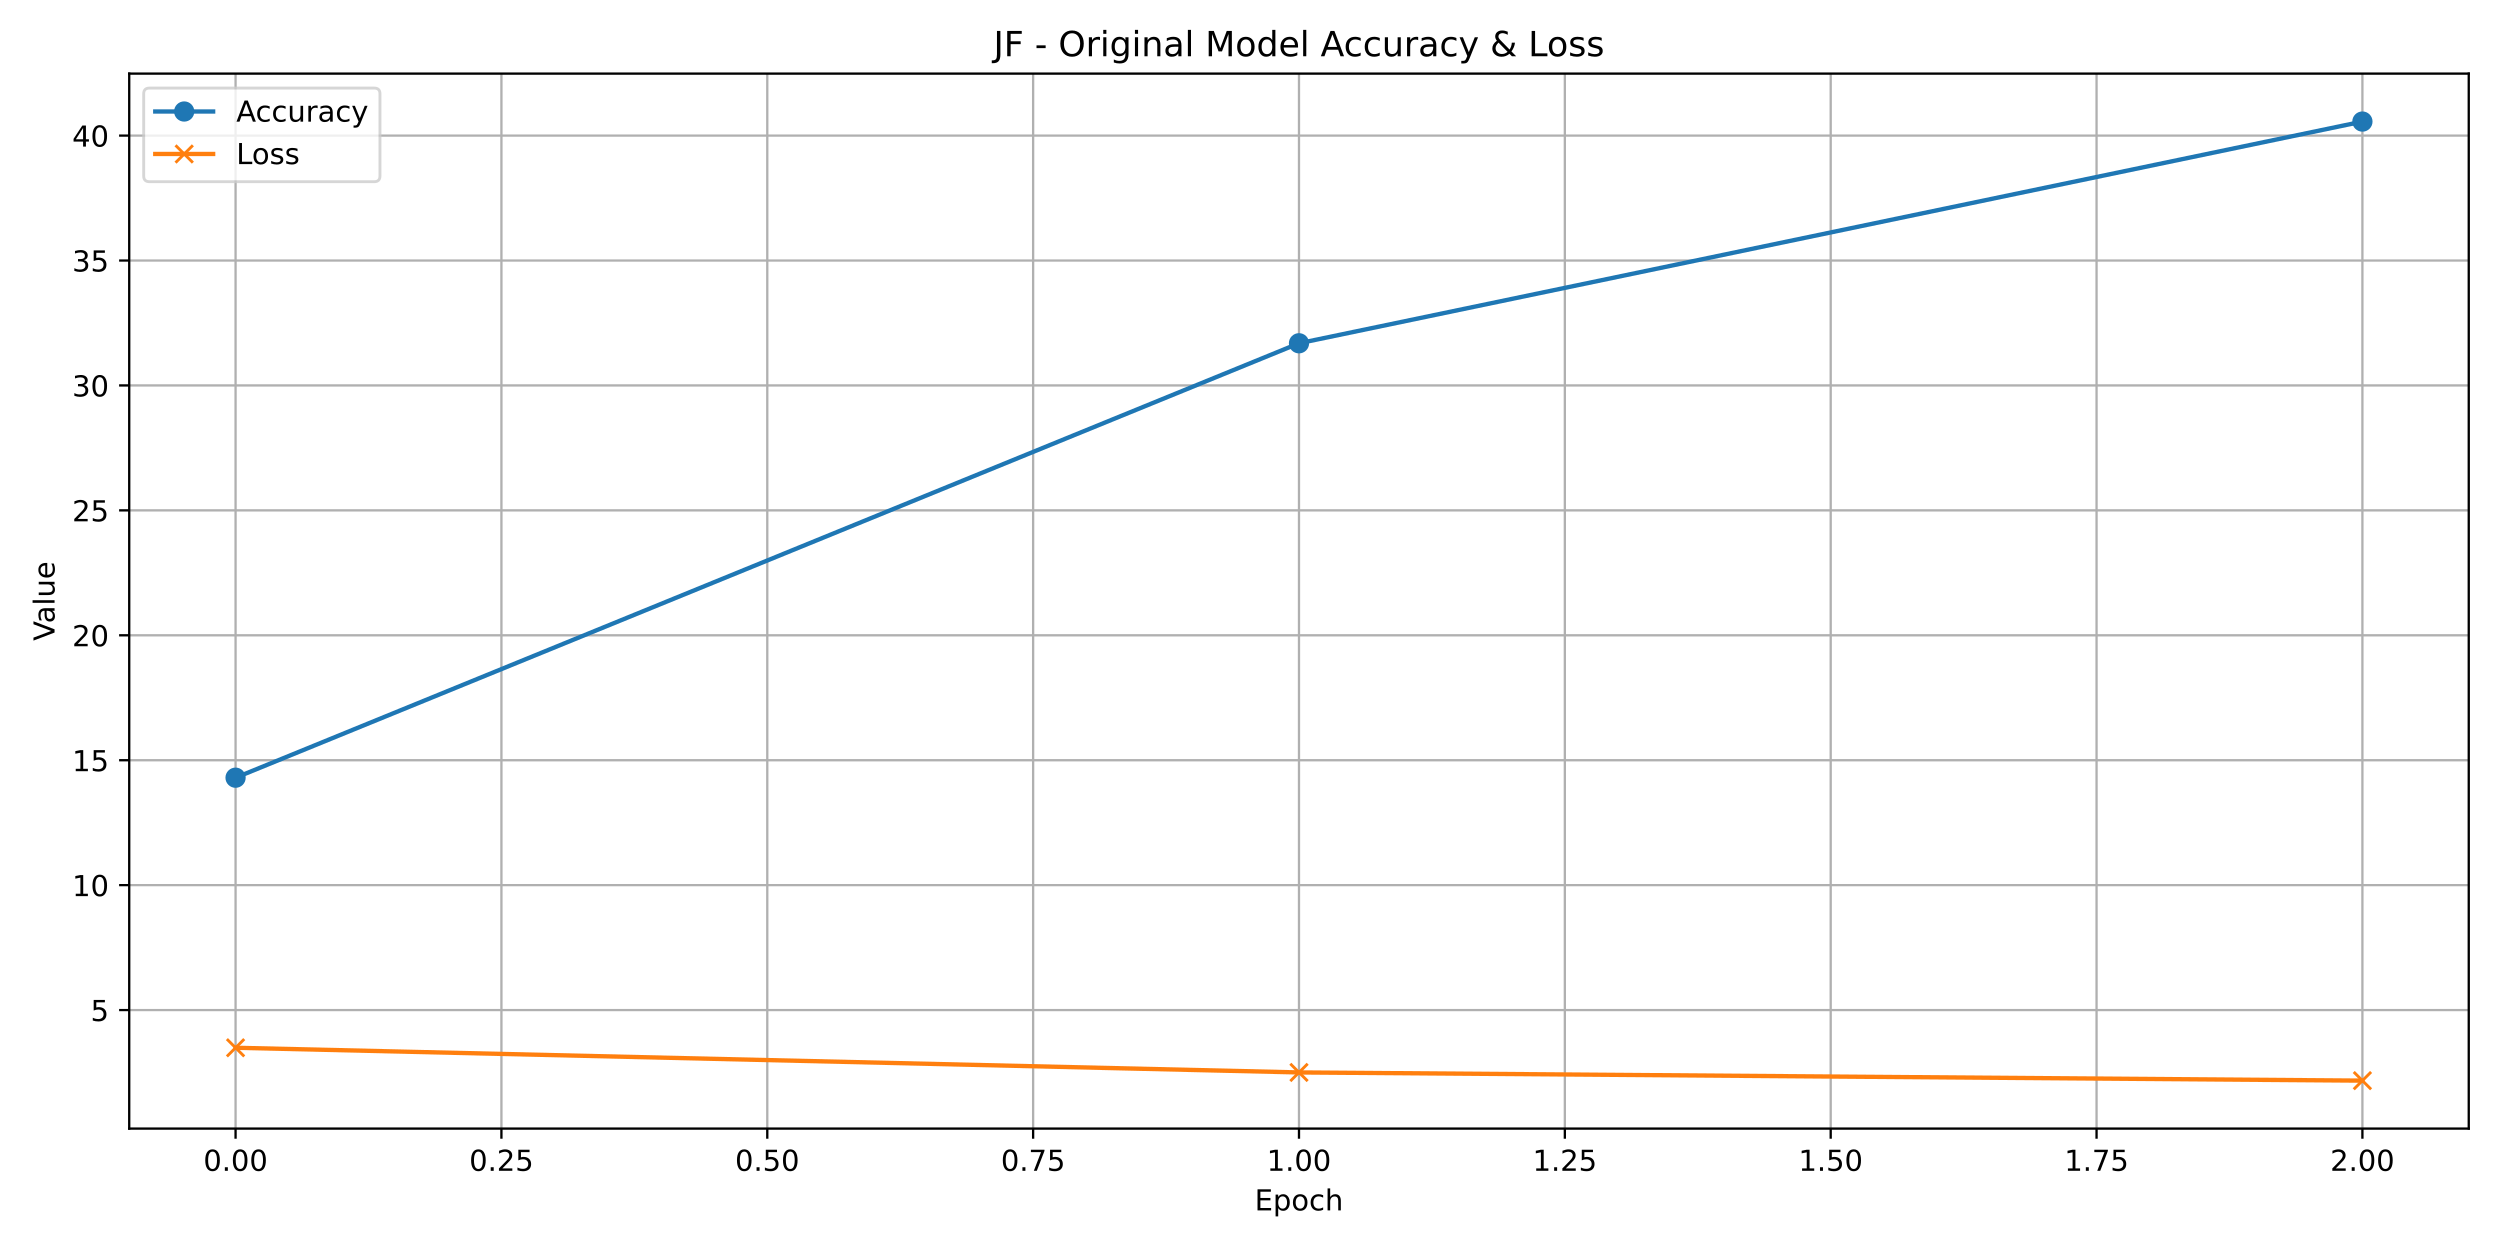
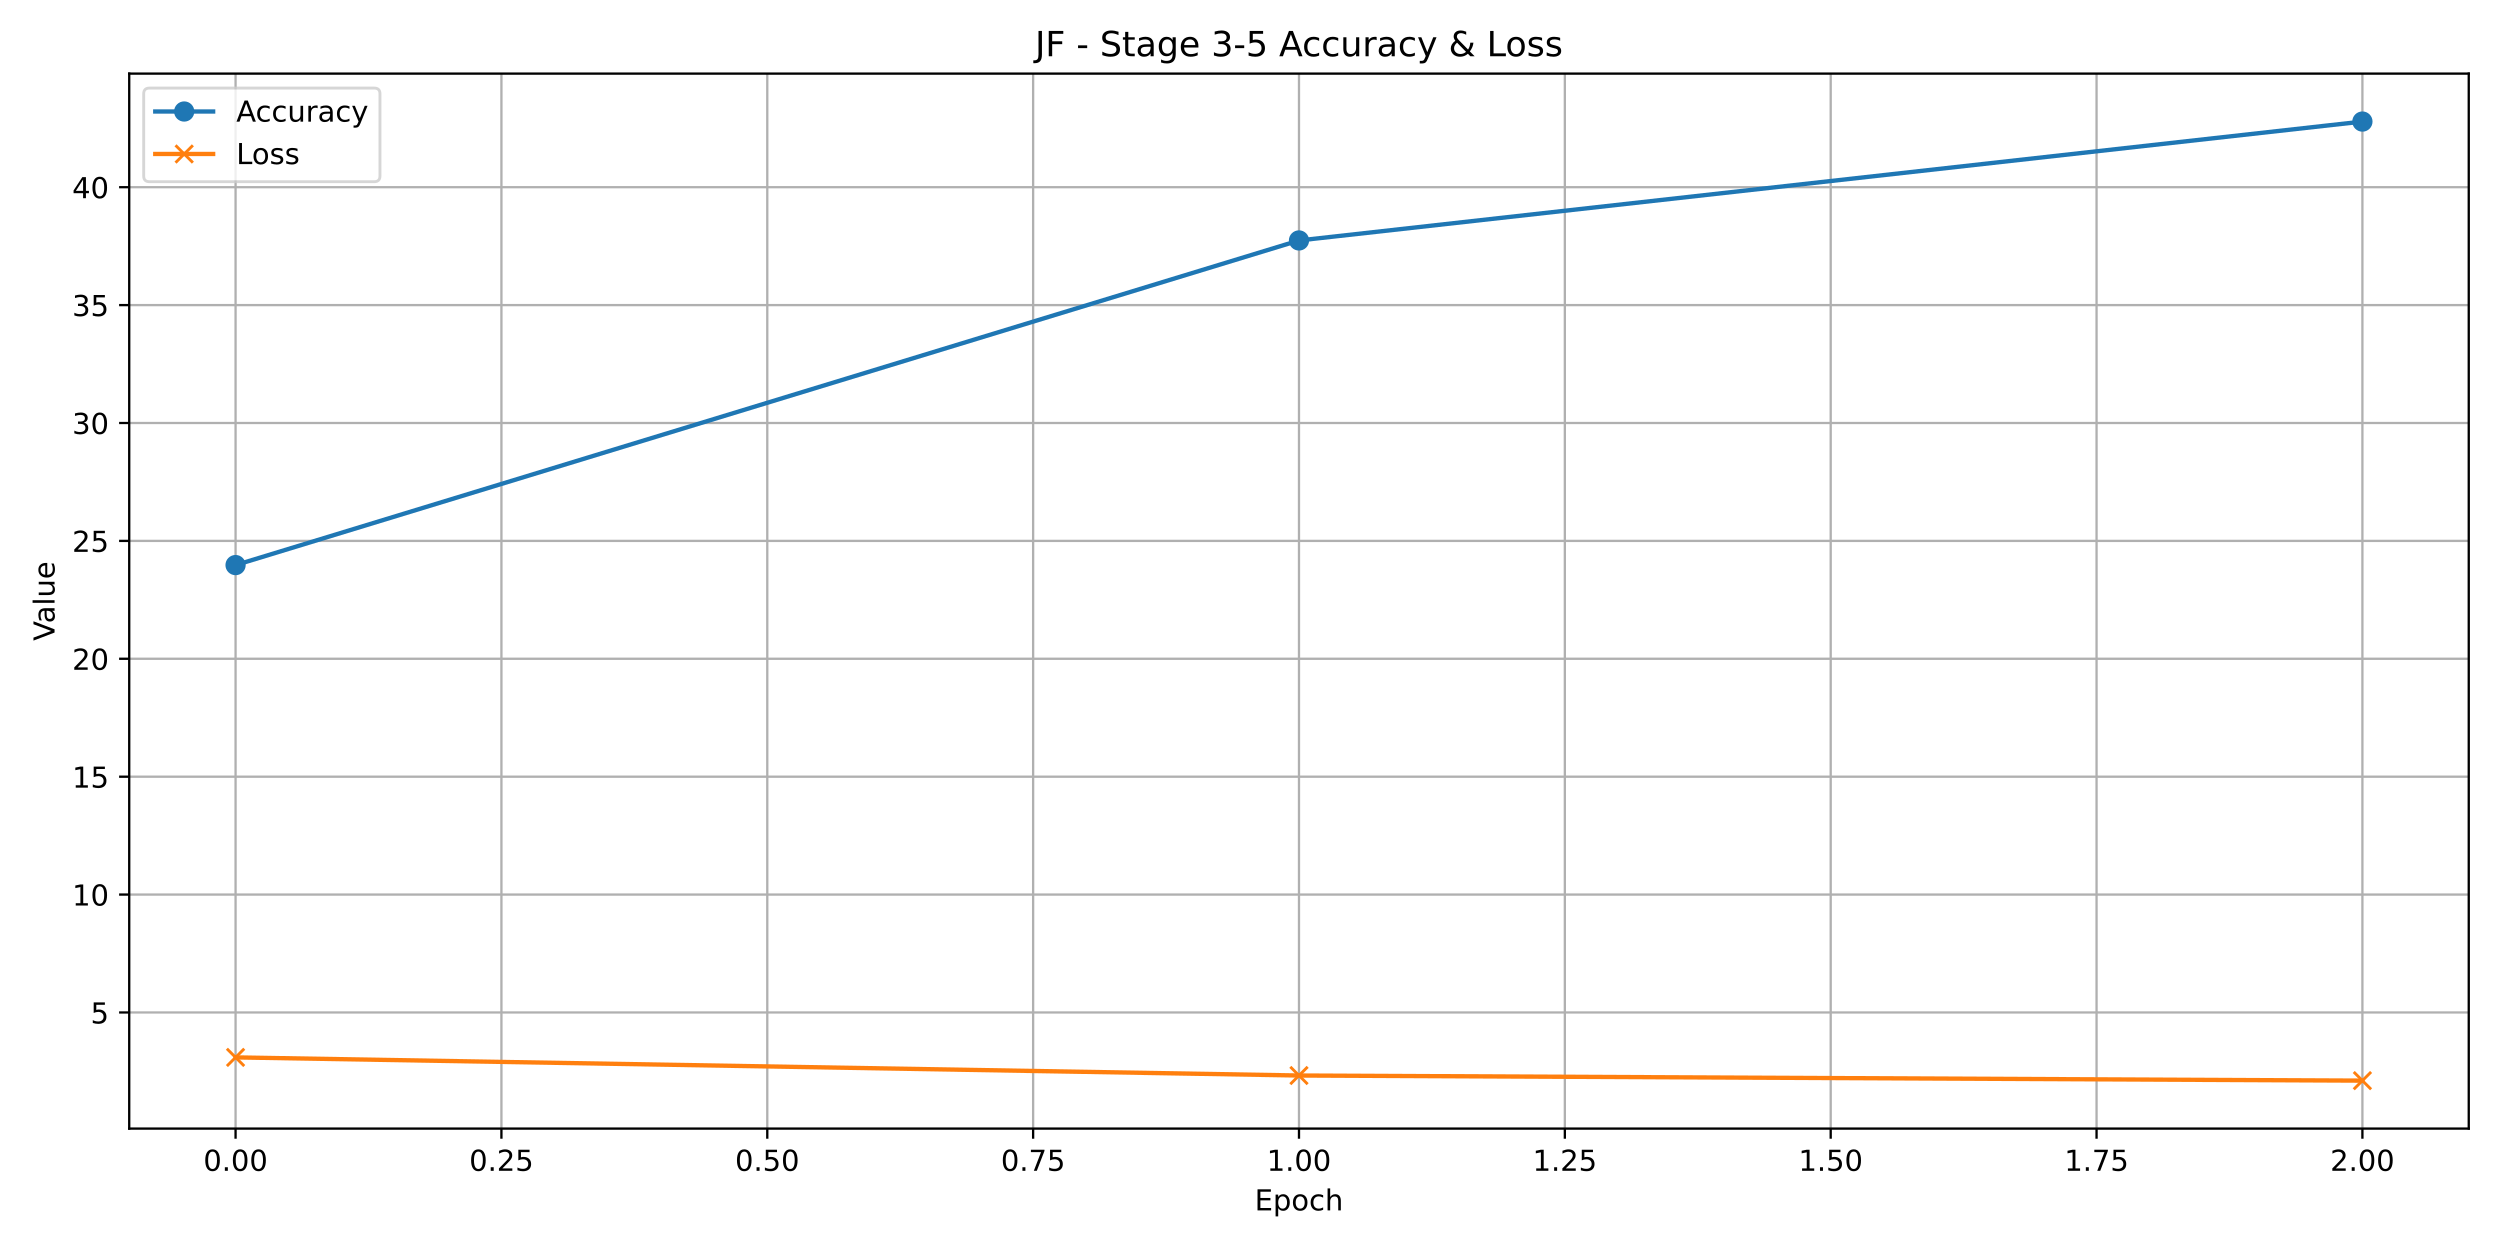
<svg xmlns="http://www.w3.org/2000/svg" xmlns:xlink="http://www.w3.org/1999/xlink" width="864pt" height="432pt" viewBox="0 0 864 432" version="1.1">
  <defs>
    <style type="text/css">*{stroke-linejoin: round; stroke-linecap: butt}</style>
  </defs>
  <g id="figure_1">
    <g id="patch_1">
      <path d="M 0 432  L 864 432  L 864 0  L 0 0  z " style="fill: #ffffff" />
    </g>
    <g id="axes_1">
      <g id="patch_2">
        <path d="M 44.66 390.04  L 853.2 390.04  L 853.2 25.44  L 44.66 25.44  z " style="fill: #ffffff" />
      </g>
      <g id="matplotlib.axis_1">
        <g id="xtick_1">
          <g id="line2d_1">
-             <path d="M 81.412 390.04  L 81.412 25.44  " clip-path="url(#p712a2986c1)" style="fill: none; stroke: #b0b0b0; stroke-width: 0.8; stroke-linecap: square" />
+             <path d="M 81.412 390.04  L 81.412 25.44  " clip-path="url(#p307fed60d2)" style="fill: none; stroke: #b0b0b0; stroke-width: 0.8; stroke-linecap: square" />
          </g>
          <g id="line2d_2">
            <defs>
-               <path id="m8198606f92" d="M 0 0  L 0 3.5  " style="stroke: #000000; stroke-width: 0.8" />
+               <path id="m78d89d76f6" d="M 0 0  L 0 3.5  " style="stroke: #000000; stroke-width: 0.8" />
            </defs>
            <g>
-               <use xlink:href="#m8198606f92" x="81.412" y="390.04" style="stroke: #000000; stroke-width: 0.8" />
+               <use xlink:href="#m78d89d76f6" x="81.412" y="390.04" style="stroke: #000000; stroke-width: 0.8" />
            </g>
          </g>
          <g id="text_1">
            <g transform="translate(70.27901 404.6384) scale(0.1 -0.1)">
              <defs>
                <path id="DejaVuSans-30" d="M 2034 4250  Q 1547 4250 1301 3770  Q 1056 3291 1056 2328  Q 1056 1369 1301 889  Q 1547 409 2034 409  Q 2525 409 2770 889  Q 3016 1369 3016 2328  Q 3016 3291 2770 3770  Q 2525 4250 2034 4250  z M 2034 4750  Q 2819 4750 3233 4129  Q 3647 3509 3647 2328  Q 3647 1150 3233 529  Q 2819 -91 2034 -91  Q 1250 -91 836 529  Q 422 1150 422 2328  Q 422 3509 836 4129  Q 1250 4750 2034 4750  z " transform="scale(0.015625)" />
                <path id="DejaVuSans-2e" d="M 684 794  L 1344 794  L 1344 0  L 684 0  L 684 794  z " transform="scale(0.015625)" />
              </defs>
              <use xlink:href="#DejaVuSans-30" />
              <use xlink:href="#DejaVuSans-2e" transform="translate(63.62305 0)" />
              <use xlink:href="#DejaVuSans-30" transform="translate(95.41016 0)" />
              <use xlink:href="#DejaVuSans-30" transform="translate(159.0332 0)" />
            </g>
          </g>
        </g>
        <g id="xtick_2">
          <g id="line2d_3">
-             <path d="M 173.291 390.04  L 173.291 25.44  " clip-path="url(#p712a2986c1)" style="fill: none; stroke: #b0b0b0; stroke-width: 0.8; stroke-linecap: square" />
+             <path d="M 173.291 390.04  L 173.291 25.44  " clip-path="url(#p307fed60d2)" style="fill: none; stroke: #b0b0b0; stroke-width: 0.8; stroke-linecap: square" />
          </g>
          <g id="line2d_4">
            <g>
-               <use xlink:href="#m8198606f92" x="173.291" y="390.04" style="stroke: #000000; stroke-width: 0.8" />
+               <use xlink:href="#m78d89d76f6" x="173.291" y="390.04" style="stroke: #000000; stroke-width: 0.8" />
            </g>
          </g>
          <g id="text_2">
            <g transform="translate(162.1586 404.6384) scale(0.1 -0.1)">
              <defs>
                <path id="DejaVuSans-32" d="M 1228 531  L 3431 531  L 3431 0  L 469 0  L 469 531  Q 828 903 1448 1529  Q 2069 2156 2228 2338  Q 2531 2678 2651 2914  Q 2772 3150 2772 3378  Q 2772 3750 2511 3984  Q 2250 4219 1831 4219  Q 1534 4219 1204 4116  Q 875 4013 500 3803  L 500 4441  Q 881 4594 1212 4672  Q 1544 4750 1819 4750  Q 2544 4750 2975 4387  Q 3406 4025 3406 3419  Q 3406 3131 3298 2873  Q 3191 2616 2906 2266  Q 2828 2175 2409 1742  Q 1991 1309 1228 531  z " transform="scale(0.015625)" />
                <path id="DejaVuSans-35" d="M 691 4666  L 3169 4666  L 3169 4134  L 1269 4134  L 1269 2991  Q 1406 3038 1543 3061  Q 1681 3084 1819 3084  Q 2600 3084 3056 2656  Q 3513 2228 3513 1497  Q 3513 744 3044 326  Q 2575 -91 1722 -91  Q 1428 -91 1123 -41  Q 819 9 494 109  L 494 744  Q 775 591 1075 516  Q 1375 441 1709 441  Q 2250 441 2565 725  Q 2881 1009 2881 1497  Q 2881 1984 2565 2268  Q 2250 2553 1709 2553  Q 1456 2553 1204 2497  Q 953 2441 691 2322  L 691 4666  z " transform="scale(0.015625)" />
              </defs>
              <use xlink:href="#DejaVuSans-30" />
              <use xlink:href="#DejaVuSans-2e" transform="translate(63.62305 0)" />
              <use xlink:href="#DejaVuSans-32" transform="translate(95.41016 0)" />
              <use xlink:href="#DejaVuSans-35" transform="translate(159.0332 0)" />
            </g>
          </g>
        </g>
        <g id="xtick_3">
          <g id="line2d_5">
-             <path d="M 265.171 390.04  L 265.171 25.44  " clip-path="url(#p712a2986c1)" style="fill: none; stroke: #b0b0b0; stroke-width: 0.8; stroke-linecap: square" />
+             <path d="M 265.171 390.04  L 265.171 25.44  " clip-path="url(#p307fed60d2)" style="fill: none; stroke: #b0b0b0; stroke-width: 0.8; stroke-linecap: square" />
          </g>
          <g id="line2d_6">
            <g>
-               <use xlink:href="#m8198606f92" x="265.171" y="390.04" style="stroke: #000000; stroke-width: 0.8" />
+               <use xlink:href="#m78d89d76f6" x="265.171" y="390.04" style="stroke: #000000; stroke-width: 0.8" />
            </g>
          </g>
          <g id="text_3">
            <g transform="translate(254.0381 404.6384) scale(0.1 -0.1)">
              <use xlink:href="#DejaVuSans-30" />
              <use xlink:href="#DejaVuSans-2e" transform="translate(63.62305 0)" />
              <use xlink:href="#DejaVuSans-35" transform="translate(95.41016 0)" />
              <use xlink:href="#DejaVuSans-30" transform="translate(159.0332 0)" />
            </g>
          </g>
        </g>
        <g id="xtick_4">
          <g id="line2d_7">
-             <path d="M 357.05 390.04  L 357.05 25.44  " clip-path="url(#p712a2986c1)" style="fill: none; stroke: #b0b0b0; stroke-width: 0.8; stroke-linecap: square" />
+             <path d="M 357.05 390.04  L 357.05 25.44  " clip-path="url(#p307fed60d2)" style="fill: none; stroke: #b0b0b0; stroke-width: 0.8; stroke-linecap: square" />
          </g>
          <g id="line2d_8">
            <g>
-               <use xlink:href="#m8198606f92" x="357.05" y="390.04" style="stroke: #000000; stroke-width: 0.8" />
+               <use xlink:href="#m78d89d76f6" x="357.05" y="390.04" style="stroke: #000000; stroke-width: 0.8" />
            </g>
          </g>
          <g id="text_4">
            <g transform="translate(345.9176 404.6384) scale(0.1 -0.1)">
              <defs>
                <path id="DejaVuSans-37" d="M 525 4666  L 3525 4666  L 3525 4397  L 1831 0  L 1172 0  L 2766 4134  L 525 4134  L 525 4666  z " transform="scale(0.015625)" />
              </defs>
              <use xlink:href="#DejaVuSans-30" />
              <use xlink:href="#DejaVuSans-2e" transform="translate(63.62305 0)" />
              <use xlink:href="#DejaVuSans-37" transform="translate(95.41016 0)" />
              <use xlink:href="#DejaVuSans-35" transform="translate(159.0332 0)" />
            </g>
          </g>
        </g>
        <g id="xtick_5">
          <g id="line2d_9">
-             <path d="M 448.93 390.04  L 448.93 25.44  " clip-path="url(#p712a2986c1)" style="fill: none; stroke: #b0b0b0; stroke-width: 0.8; stroke-linecap: square" />
+             <path d="M 448.93 390.04  L 448.93 25.44  " clip-path="url(#p307fed60d2)" style="fill: none; stroke: #b0b0b0; stroke-width: 0.8; stroke-linecap: square" />
          </g>
          <g id="line2d_10">
            <g>
-               <use xlink:href="#m8198606f92" x="448.93" y="390.04" style="stroke: #000000; stroke-width: 0.8" />
+               <use xlink:href="#m78d89d76f6" x="448.93" y="390.04" style="stroke: #000000; stroke-width: 0.8" />
            </g>
          </g>
          <g id="text_5">
            <g transform="translate(437.7972 404.6384) scale(0.1 -0.1)">
              <defs>
                <path id="DejaVuSans-31" d="M 794 531  L 1825 531  L 1825 4091  L 703 3866  L 703 4441  L 1819 4666  L 2450 4666  L 2450 531  L 3481 531  L 3481 0  L 794 0  L 794 531  z " transform="scale(0.015625)" />
              </defs>
              <use xlink:href="#DejaVuSans-31" />
              <use xlink:href="#DejaVuSans-2e" transform="translate(63.62305 0)" />
              <use xlink:href="#DejaVuSans-30" transform="translate(95.41016 0)" />
              <use xlink:href="#DejaVuSans-30" transform="translate(159.0332 0)" />
            </g>
          </g>
        </g>
        <g id="xtick_6">
          <g id="line2d_11">
-             <path d="M 540.81 390.04  L 540.81 25.44  " clip-path="url(#p712a2986c1)" style="fill: none; stroke: #b0b0b0; stroke-width: 0.8; stroke-linecap: square" />
+             <path d="M 540.81 390.04  L 540.81 25.44  " clip-path="url(#p307fed60d2)" style="fill: none; stroke: #b0b0b0; stroke-width: 0.8; stroke-linecap: square" />
          </g>
          <g id="line2d_12">
            <g>
-               <use xlink:href="#m8198606f92" x="540.81" y="390.04" style="stroke: #000000; stroke-width: 0.8" />
+               <use xlink:href="#m78d89d76f6" x="540.81" y="390.04" style="stroke: #000000; stroke-width: 0.8" />
            </g>
          </g>
          <g id="text_6">
            <g transform="translate(529.6767 404.6384) scale(0.1 -0.1)">
              <use xlink:href="#DejaVuSans-31" />
              <use xlink:href="#DejaVuSans-2e" transform="translate(63.62305 0)" />
              <use xlink:href="#DejaVuSans-32" transform="translate(95.41016 0)" />
              <use xlink:href="#DejaVuSans-35" transform="translate(159.0332 0)" />
            </g>
          </g>
        </g>
        <g id="xtick_7">
          <g id="line2d_13">
-             <path d="M 632.689 390.04  L 632.689 25.44  " clip-path="url(#p712a2986c1)" style="fill: none; stroke: #b0b0b0; stroke-width: 0.8; stroke-linecap: square" />
+             <path d="M 632.689 390.04  L 632.689 25.44  " clip-path="url(#p307fed60d2)" style="fill: none; stroke: #b0b0b0; stroke-width: 0.8; stroke-linecap: square" />
          </g>
          <g id="line2d_14">
            <g>
-               <use xlink:href="#m8198606f92" x="632.689" y="390.04" style="stroke: #000000; stroke-width: 0.8" />
+               <use xlink:href="#m78d89d76f6" x="632.689" y="390.04" style="stroke: #000000; stroke-width: 0.8" />
            </g>
          </g>
          <g id="text_7">
            <g transform="translate(621.5563 404.6384) scale(0.1 -0.1)">
              <use xlink:href="#DejaVuSans-31" />
              <use xlink:href="#DejaVuSans-2e" transform="translate(63.62305 0)" />
              <use xlink:href="#DejaVuSans-35" transform="translate(95.41016 0)" />
              <use xlink:href="#DejaVuSans-30" transform="translate(159.0332 0)" />
            </g>
          </g>
        </g>
        <g id="xtick_8">
          <g id="line2d_15">
-             <path d="M 724.569 390.04  L 724.569 25.44  " clip-path="url(#p712a2986c1)" style="fill: none; stroke: #b0b0b0; stroke-width: 0.8; stroke-linecap: square" />
+             <path d="M 724.569 390.04  L 724.569 25.44  " clip-path="url(#p307fed60d2)" style="fill: none; stroke: #b0b0b0; stroke-width: 0.8; stroke-linecap: square" />
          </g>
          <g id="line2d_16">
            <g>
-               <use xlink:href="#m8198606f92" x="724.569" y="390.04" style="stroke: #000000; stroke-width: 0.8" />
+               <use xlink:href="#m78d89d76f6" x="724.569" y="390.04" style="stroke: #000000; stroke-width: 0.8" />
            </g>
          </g>
          <g id="text_8">
            <g transform="translate(713.4358 404.6384) scale(0.1 -0.1)">
              <use xlink:href="#DejaVuSans-31" />
              <use xlink:href="#DejaVuSans-2e" transform="translate(63.62305 0)" />
              <use xlink:href="#DejaVuSans-37" transform="translate(95.41016 0)" />
              <use xlink:href="#DejaVuSans-35" transform="translate(159.0332 0)" />
            </g>
          </g>
        </g>
        <g id="xtick_9">
          <g id="line2d_17">
-             <path d="M 816.448 390.04  L 816.448 25.44  " clip-path="url(#p712a2986c1)" style="fill: none; stroke: #b0b0b0; stroke-width: 0.8; stroke-linecap: square" />
+             <path d="M 816.448 390.04  L 816.448 25.44  " clip-path="url(#p307fed60d2)" style="fill: none; stroke: #b0b0b0; stroke-width: 0.8; stroke-linecap: square" />
          </g>
          <g id="line2d_18">
            <g>
-               <use xlink:href="#m8198606f92" x="816.448" y="390.04" style="stroke: #000000; stroke-width: 0.8" />
+               <use xlink:href="#m78d89d76f6" x="816.448" y="390.04" style="stroke: #000000; stroke-width: 0.8" />
            </g>
          </g>
          <g id="text_9">
            <g transform="translate(805.3154 404.6384) scale(0.1 -0.1)">
              <use xlink:href="#DejaVuSans-32" />
              <use xlink:href="#DejaVuSans-2e" transform="translate(63.62305 0)" />
              <use xlink:href="#DejaVuSans-30" transform="translate(95.41016 0)" />
              <use xlink:href="#DejaVuSans-30" transform="translate(159.0332 0)" />
            </g>
          </g>
        </g>
        <g id="text_10">
          <g transform="translate(433.6191 418.3166) scale(0.1 -0.1)">
            <defs>
              <path id="DejaVuSans-45" d="M 628 4666  L 3578 4666  L 3578 4134  L 1259 4134  L 1259 2753  L 3481 2753  L 3481 2222  L 1259 2222  L 1259 531  L 3634 531  L 3634 0  L 628 0  L 628 4666  z " transform="scale(0.015625)" />
              <path id="DejaVuSans-70" d="M 1159 525  L 1159 -1331  L 581 -1331  L 581 3500  L 1159 3500  L 1159 2969  Q 1341 3281 1617 3432  Q 1894 3584 2278 3584  Q 2916 3584 3314 3078  Q 3713 2572 3713 1747  Q 3713 922 3314 415  Q 2916 -91 2278 -91  Q 1894 -91 1617 61  Q 1341 213 1159 525  z M 3116 1747  Q 3116 2381 2855 2742  Q 2594 3103 2138 3103  Q 1681 3103 1420 2742  Q 1159 2381 1159 1747  Q 1159 1113 1420 752  Q 1681 391 2138 391  Q 2594 391 2855 752  Q 3116 1113 3116 1747  z " transform="scale(0.015625)" />
              <path id="DejaVuSans-6f" d="M 1959 3097  Q 1497 3097 1228 2736  Q 959 2375 959 1747  Q 959 1119 1226 758  Q 1494 397 1959 397  Q 2419 397 2687 759  Q 2956 1122 2956 1747  Q 2956 2369 2687 2733  Q 2419 3097 1959 3097  z M 1959 3584  Q 2709 3584 3137 3096  Q 3566 2609 3566 1747  Q 3566 888 3137 398  Q 2709 -91 1959 -91  Q 1206 -91 779 398  Q 353 888 353 1747  Q 353 2609 779 3096  Q 1206 3584 1959 3584  z " transform="scale(0.015625)" />
              <path id="DejaVuSans-63" d="M 3122 3366  L 3122 2828  Q 2878 2963 2633 3030  Q 2388 3097 2138 3097  Q 1578 3097 1268 2742  Q 959 2388 959 1747  Q 959 1106 1268 751  Q 1578 397 2138 397  Q 2388 397 2633 464  Q 2878 531 3122 666  L 3122 134  Q 2881 22 2623 -34  Q 2366 -91 2075 -91  Q 1284 -91 818 406  Q 353 903 353 1747  Q 353 2603 823 3093  Q 1294 3584 2113 3584  Q 2378 3584 2631 3529  Q 2884 3475 3122 3366  z " transform="scale(0.015625)" />
              <path id="DejaVuSans-68" d="M 3513 2113  L 3513 0  L 2938 0  L 2938 2094  Q 2938 2591 2744 2837  Q 2550 3084 2163 3084  Q 1697 3084 1428 2787  Q 1159 2491 1159 1978  L 1159 0  L 581 0  L 581 4863  L 1159 4863  L 1159 2956  Q 1366 3272 1645 3428  Q 1925 3584 2291 3584  Q 2894 3584 3203 3211  Q 3513 2838 3513 2113  z " transform="scale(0.015625)" />
            </defs>
            <use xlink:href="#DejaVuSans-45" />
            <use xlink:href="#DejaVuSans-70" transform="translate(63.18359 0)" />
            <use xlink:href="#DejaVuSans-6f" transform="translate(126.6602 0)" />
            <use xlink:href="#DejaVuSans-63" transform="translate(187.8418 0)" />
            <use xlink:href="#DejaVuSans-68" transform="translate(242.8223 0)" />
          </g>
        </g>
      </g>
      <g id="matplotlib.axis_2">
        <g id="ytick_1">
          <g id="line2d_19">
-             <path d="M 44.66 349.076  L 853.2 349.076  " clip-path="url(#p712a2986c1)" style="fill: none; stroke: #b0b0b0; stroke-width: 0.8; stroke-linecap: square" />
+             <path d="M 44.66 349.909  L 853.2 349.909  " clip-path="url(#p307fed60d2)" style="fill: none; stroke: #b0b0b0; stroke-width: 0.8; stroke-linecap: square" />
          </g>
          <g id="line2d_20">
            <defs>
-               <path id="mf9bc44ab8a" d="M 0 0  L -3.5 0  " style="stroke: #000000; stroke-width: 0.8" />
+               <path id="m0b2e758030" d="M 0 0  L -3.5 0  " style="stroke: #000000; stroke-width: 0.8" />
            </defs>
            <g>
-               <use xlink:href="#mf9bc44ab8a" x="44.66" y="349.076" style="stroke: #000000; stroke-width: 0.8" />
+               <use xlink:href="#m0b2e758030" x="44.66" y="349.909" style="stroke: #000000; stroke-width: 0.8" />
            </g>
          </g>
          <g id="text_11">
-             <g transform="translate(31.2975 352.8752) scale(0.1 -0.1)">
+             <g transform="translate(31.2975 353.7085) scale(0.1 -0.1)">
              <use xlink:href="#DejaVuSans-35" />
            </g>
          </g>
        </g>
        <g id="ytick_2">
          <g id="line2d_21">
-             <path d="M 44.66 305.903  L 853.2 305.903  " clip-path="url(#p712a2986c1)" style="fill: none; stroke: #b0b0b0; stroke-width: 0.8; stroke-linecap: square" />
+             <path d="M 44.66 309.165  L 853.2 309.165  " clip-path="url(#p307fed60d2)" style="fill: none; stroke: #b0b0b0; stroke-width: 0.8; stroke-linecap: square" />
          </g>
          <g id="line2d_22">
            <g>
-               <use xlink:href="#mf9bc44ab8a" x="44.66" y="305.903" style="stroke: #000000; stroke-width: 0.8" />
+               <use xlink:href="#m0b2e758030" x="44.66" y="309.165" style="stroke: #000000; stroke-width: 0.8" />
            </g>
          </g>
          <g id="text_12">
-             <g transform="translate(24.935 309.7023) scale(0.1 -0.1)">
+             <g transform="translate(24.935 312.9642) scale(0.1 -0.1)">
              <use xlink:href="#DejaVuSans-31" />
              <use xlink:href="#DejaVuSans-30" transform="translate(63.62305 0)" />
            </g>
          </g>
        </g>
        <g id="ytick_3">
          <g id="line2d_23">
-             <path d="M 44.66 262.73  L 853.2 262.73  " clip-path="url(#p712a2986c1)" style="fill: none; stroke: #b0b0b0; stroke-width: 0.8; stroke-linecap: square" />
+             <path d="M 44.66 268.421  L 853.2 268.421  " clip-path="url(#p307fed60d2)" style="fill: none; stroke: #b0b0b0; stroke-width: 0.8; stroke-linecap: square" />
          </g>
          <g id="line2d_24">
            <g>
-               <use xlink:href="#mf9bc44ab8a" x="44.66" y="262.73" style="stroke: #000000; stroke-width: 0.8" />
+               <use xlink:href="#m0b2e758030" x="44.66" y="268.421" style="stroke: #000000; stroke-width: 0.8" />
            </g>
          </g>
          <g id="text_13">
-             <g transform="translate(24.935 266.5293) scale(0.1 -0.1)">
+             <g transform="translate(24.935 272.2199) scale(0.1 -0.1)">
              <use xlink:href="#DejaVuSans-31" />
              <use xlink:href="#DejaVuSans-35" transform="translate(63.62305 0)" />
            </g>
          </g>
        </g>
        <g id="ytick_4">
          <g id="line2d_25">
-             <path d="M 44.66 219.557  L 853.2 219.557  " clip-path="url(#p712a2986c1)" style="fill: none; stroke: #b0b0b0; stroke-width: 0.8; stroke-linecap: square" />
+             <path d="M 44.66 227.676  L 853.2 227.676  " clip-path="url(#p307fed60d2)" style="fill: none; stroke: #b0b0b0; stroke-width: 0.8; stroke-linecap: square" />
          </g>
          <g id="line2d_26">
            <g>
-               <use xlink:href="#mf9bc44ab8a" x="44.66" y="219.557" style="stroke: #000000; stroke-width: 0.8" />
+               <use xlink:href="#m0b2e758030" x="44.66" y="227.676" style="stroke: #000000; stroke-width: 0.8" />
            </g>
          </g>
          <g id="text_14">
-             <g transform="translate(24.935 223.3564) scale(0.1 -0.1)">
+             <g transform="translate(24.935 231.4756) scale(0.1 -0.1)">
              <use xlink:href="#DejaVuSans-32" />
              <use xlink:href="#DejaVuSans-30" transform="translate(63.62305 0)" />
            </g>
          </g>
        </g>
        <g id="ytick_5">
          <g id="line2d_27">
-             <path d="M 44.66 176.384  L 853.2 176.384  " clip-path="url(#p712a2986c1)" style="fill: none; stroke: #b0b0b0; stroke-width: 0.8; stroke-linecap: square" />
+             <path d="M 44.66 186.932  L 853.2 186.932  " clip-path="url(#p307fed60d2)" style="fill: none; stroke: #b0b0b0; stroke-width: 0.8; stroke-linecap: square" />
          </g>
          <g id="line2d_28">
            <g>
-               <use xlink:href="#mf9bc44ab8a" x="44.66" y="176.384" style="stroke: #000000; stroke-width: 0.8" />
+               <use xlink:href="#m0b2e758030" x="44.66" y="186.932" style="stroke: #000000; stroke-width: 0.8" />
            </g>
          </g>
          <g id="text_15">
-             <g transform="translate(24.935 180.1834) scale(0.1 -0.1)">
+             <g transform="translate(24.935 190.7313) scale(0.1 -0.1)">
              <use xlink:href="#DejaVuSans-32" />
              <use xlink:href="#DejaVuSans-35" transform="translate(63.62305 0)" />
            </g>
          </g>
        </g>
        <g id="ytick_6">
          <g id="line2d_29">
-             <path d="M 44.66 133.211  L 853.2 133.211  " clip-path="url(#p712a2986c1)" style="fill: none; stroke: #b0b0b0; stroke-width: 0.8; stroke-linecap: square" />
+             <path d="M 44.66 146.188  L 853.2 146.188  " clip-path="url(#p307fed60d2)" style="fill: none; stroke: #b0b0b0; stroke-width: 0.8; stroke-linecap: square" />
          </g>
          <g id="line2d_30">
            <g>
-               <use xlink:href="#mf9bc44ab8a" x="44.66" y="133.211" style="stroke: #000000; stroke-width: 0.8" />
+               <use xlink:href="#m0b2e758030" x="44.66" y="146.188" style="stroke: #000000; stroke-width: 0.8" />
            </g>
          </g>
          <g id="text_16">
-             <g transform="translate(24.935 137.0105) scale(0.1 -0.1)">
+             <g transform="translate(24.935 149.987) scale(0.1 -0.1)">
              <defs>
                <path id="DejaVuSans-33" d="M 2597 2516  Q 3050 2419 3304 2112  Q 3559 1806 3559 1356  Q 3559 666 3084 287  Q 2609 -91 1734 -91  Q 1441 -91 1130 -33  Q 819 25 488 141  L 488 750  Q 750 597 1062 519  Q 1375 441 1716 441  Q 2309 441 2620 675  Q 2931 909 2931 1356  Q 2931 1769 2642 2001  Q 2353 2234 1838 2234  L 1294 2234  L 1294 2753  L 1863 2753  Q 2328 2753 2575 2939  Q 2822 3125 2822 3475  Q 2822 3834 2567 4026  Q 2313 4219 1838 4219  Q 1578 4219 1281 4162  Q 984 4106 628 3988  L 628 4550  Q 988 4650 1302 4700  Q 1616 4750 1894 4750  Q 2613 4750 3031 4423  Q 3450 4097 3450 3541  Q 3450 3153 3228 2886  Q 3006 2619 2597 2516  z " transform="scale(0.015625)" />
              </defs>
              <use xlink:href="#DejaVuSans-33" />
              <use xlink:href="#DejaVuSans-30" transform="translate(63.62305 0)" />
            </g>
          </g>
        </g>
        <g id="ytick_7">
          <g id="line2d_31">
-             <path d="M 44.66 90.038  L 853.2 90.038  " clip-path="url(#p712a2986c1)" style="fill: none; stroke: #b0b0b0; stroke-width: 0.8; stroke-linecap: square" />
+             <path d="M 44.66 105.443  L 853.2 105.443  " clip-path="url(#p307fed60d2)" style="fill: none; stroke: #b0b0b0; stroke-width: 0.8; stroke-linecap: square" />
          </g>
          <g id="line2d_32">
            <g>
-               <use xlink:href="#mf9bc44ab8a" x="44.66" y="90.038" style="stroke: #000000; stroke-width: 0.8" />
+               <use xlink:href="#m0b2e758030" x="44.66" y="105.443" style="stroke: #000000; stroke-width: 0.8" />
            </g>
          </g>
          <g id="text_17">
-             <g transform="translate(24.935 93.83753) scale(0.1 -0.1)">
+             <g transform="translate(24.935 109.2427) scale(0.1 -0.1)">
              <use xlink:href="#DejaVuSans-33" />
              <use xlink:href="#DejaVuSans-35" transform="translate(63.62305 0)" />
            </g>
          </g>
        </g>
        <g id="ytick_8">
          <g id="line2d_33">
-             <path d="M 44.66 46.865  L 853.2 46.865  " clip-path="url(#p712a2986c1)" style="fill: none; stroke: #b0b0b0; stroke-width: 0.8; stroke-linecap: square" />
+             <path d="M 44.66 64.699  L 853.2 64.699  " clip-path="url(#p307fed60d2)" style="fill: none; stroke: #b0b0b0; stroke-width: 0.8; stroke-linecap: square" />
          </g>
          <g id="line2d_34">
            <g>
-               <use xlink:href="#mf9bc44ab8a" x="44.66" y="46.865" style="stroke: #000000; stroke-width: 0.8" />
+               <use xlink:href="#m0b2e758030" x="44.66" y="64.699" style="stroke: #000000; stroke-width: 0.8" />
            </g>
          </g>
          <g id="text_18">
-             <g transform="translate(24.935 50.66459) scale(0.1 -0.1)">
+             <g transform="translate(24.935 68.49837) scale(0.1 -0.1)">
              <defs>
                <path id="DejaVuSans-34" d="M 2419 4116  L 825 1625  L 2419 1625  L 2419 4116  z M 2253 4666  L 3047 4666  L 3047 1625  L 3713 1625  L 3713 1100  L 3047 1100  L 3047 0  L 2419 0  L 2419 1100  L 313 1100  L 313 1709  L 2253 4666  z " transform="scale(0.015625)" />
              </defs>
              <use xlink:href="#DejaVuSans-34" />
              <use xlink:href="#DejaVuSans-30" transform="translate(63.62305 0)" />
            </g>
          </g>
        </g>
        <g id="text_19">
          <g transform="translate(18.85531 221.4712) rotate(-90) scale(0.1 -0.1)">
            <defs>
              <path id="DejaVuSans-56" d="M 1831 0  L 50 4666  L 709 4666  L 2188 738  L 3669 4666  L 4325 4666  L 2547 0  L 1831 0  z " transform="scale(0.015625)" />
              <path id="DejaVuSans-61" d="M 2194 1759  Q 1497 1759 1228 1600  Q 959 1441 959 1056  Q 959 750 1161 570  Q 1363 391 1709 391  Q 2188 391 2477 730  Q 2766 1069 2766 1631  L 2766 1759  L 2194 1759  z M 3341 1997  L 3341 0  L 2766 0  L 2766 531  Q 2569 213 2275 61  Q 1981 -91 1556 -91  Q 1019 -91 701 211  Q 384 513 384 1019  Q 384 1609 779 1909  Q 1175 2209 1959 2209  L 2766 2209  L 2766 2266  Q 2766 2663 2505 2880  Q 2244 3097 1772 3097  Q 1472 3097 1187 3025  Q 903 2953 641 2809  L 641 3341  Q 956 3463 1253 3523  Q 1550 3584 1831 3584  Q 2591 3584 2966 3190  Q 3341 2797 3341 1997  z " transform="scale(0.015625)" />
              <path id="DejaVuSans-6c" d="M 603 4863  L 1178 4863  L 1178 0  L 603 0  L 603 4863  z " transform="scale(0.015625)" />
              <path id="DejaVuSans-75" d="M 544 1381  L 544 3500  L 1119 3500  L 1119 1403  Q 1119 906 1312 657  Q 1506 409 1894 409  Q 2359 409 2629 706  Q 2900 1003 2900 1516  L 2900 3500  L 3475 3500  L 3475 0  L 2900 0  L 2900 538  Q 2691 219 2414 64  Q 2138 -91 1772 -91  Q 1169 -91 856 284  Q 544 659 544 1381  z M 1991 3584  L 1991 3584  z " transform="scale(0.015625)" />
              <path id="DejaVuSans-65" d="M 3597 1894  L 3597 1613  L 953 1613  Q 991 1019 1311 708  Q 1631 397 2203 397  Q 2534 397 2845 478  Q 3156 559 3463 722  L 3463 178  Q 3153 47 2828 -22  Q 2503 -91 2169 -91  Q 1331 -91 842 396  Q 353 884 353 1716  Q 353 2575 817 3079  Q 1281 3584 2069 3584  Q 2775 3584 3186 3129  Q 3597 2675 3597 1894  z M 3022 2063  Q 3016 2534 2758 2815  Q 2500 3097 2075 3097  Q 1594 3097 1305 2825  Q 1016 2553 972 2059  L 3022 2063  z " transform="scale(0.015625)" />
            </defs>
            <use xlink:href="#DejaVuSans-56" />
            <use xlink:href="#DejaVuSans-61" transform="translate(60.6582 0)" />
            <use xlink:href="#DejaVuSans-6c" transform="translate(121.9375 0)" />
            <use xlink:href="#DejaVuSans-75" transform="translate(149.7207 0)" />
            <use xlink:href="#DejaVuSans-65" transform="translate(213.0996 0)" />
          </g>
        </g>
      </g>
      <g id="line2d_35">
-         <path d="M 81.412 268.774  L 448.93 118.636  L 816.448 42.013  " clip-path="url(#p712a2986c1)" style="fill: none; stroke: #1f77b4; stroke-width: 1.5; stroke-linecap: square" />
+         <path d="M 81.412 195.293  L 448.93 83.099  L 816.448 42.013  " clip-path="url(#p307fed60d2)" style="fill: none; stroke: #1f77b4; stroke-width: 1.5; stroke-linecap: square" />
        <defs>
-           <path id="mf82aa76c9c" d="M 0 3  C 0.796 3 1.559 2.684 2.121 2.121  C 2.684 1.559 3 0.796 3 0  C 3 -0.796 2.684 -1.559 2.121 -2.121  C 1.559 -2.684 0.796 -3 0 -3  C -0.796 -3 -1.559 -2.684 -2.121 -2.121  C -2.684 -1.559 -3 -0.796 -3 0  C -3 0.796 -2.684 1.559 -2.121 2.121  C -1.559 2.684 -0.796 3 0 3  z " style="stroke: #1f77b4" />
+           <path id="madb0296fd1" d="M 0 3  C 0.796 3 1.559 2.684 2.121 2.121  C 2.684 1.559 3 0.796 3 0  C 3 -0.796 2.684 -1.559 2.121 -2.121  C 1.559 -2.684 0.796 -3 0 -3  C -0.796 -3 -1.559 -2.684 -2.121 -2.121  C -2.684 -1.559 -3 -0.796 -3 0  C -3 0.796 -2.684 1.559 -2.121 2.121  C -1.559 2.684 -0.796 3 0 3  z " style="stroke: #1f77b4" />
        </defs>
-         <g clip-path="url(#p712a2986c1)">
-           <use xlink:href="#mf82aa76c9c" x="81.412" y="268.774" style="fill: #1f77b4; stroke: #1f77b4" />
-           <use xlink:href="#mf82aa76c9c" x="448.93" y="118.636" style="fill: #1f77b4; stroke: #1f77b4" />
-           <use xlink:href="#mf82aa76c9c" x="816.448" y="42.013" style="fill: #1f77b4; stroke: #1f77b4" />
+         <g clip-path="url(#p307fed60d2)">
+           <use xlink:href="#madb0296fd1" x="81.412" y="195.293" style="fill: #1f77b4; stroke: #1f77b4" />
+           <use xlink:href="#madb0296fd1" x="448.93" y="83.099" style="fill: #1f77b4; stroke: #1f77b4" />
+           <use xlink:href="#madb0296fd1" x="816.448" y="42.013" style="fill: #1f77b4; stroke: #1f77b4" />
        </g>
      </g>
      <g id="line2d_36">
-         <path d="M 81.412 362.108  L 448.93 370.633  L 816.448 373.467  " clip-path="url(#p712a2986c1)" style="fill: none; stroke: #ff7f0e; stroke-width: 1.5; stroke-linecap: square" />
+         <path d="M 81.412 365.434  L 448.93 371.695  L 816.448 373.467  " clip-path="url(#p307fed60d2)" style="fill: none; stroke: #ff7f0e; stroke-width: 1.5; stroke-linecap: square" />
        <defs>
-           <path id="mbccd405e44" d="M -3 3  L 3 -3  M -3 -3  L 3 3  " style="stroke: #ff7f0e" />
+           <path id="m0e8a049b64" d="M -3 3  L 3 -3  M -3 -3  L 3 3  " style="stroke: #ff7f0e" />
        </defs>
-         <g clip-path="url(#p712a2986c1)">
-           <use xlink:href="#mbccd405e44" x="81.412" y="362.108" style="fill: #ff7f0e; stroke: #ff7f0e" />
-           <use xlink:href="#mbccd405e44" x="448.93" y="370.633" style="fill: #ff7f0e; stroke: #ff7f0e" />
-           <use xlink:href="#mbccd405e44" x="816.448" y="373.467" style="fill: #ff7f0e; stroke: #ff7f0e" />
+         <g clip-path="url(#p307fed60d2)">
+           <use xlink:href="#m0e8a049b64" x="81.412" y="365.434" style="fill: #ff7f0e; stroke: #ff7f0e" />
+           <use xlink:href="#m0e8a049b64" x="448.93" y="371.695" style="fill: #ff7f0e; stroke: #ff7f0e" />
+           <use xlink:href="#m0e8a049b64" x="816.448" y="373.467" style="fill: #ff7f0e; stroke: #ff7f0e" />
        </g>
      </g>
      <g id="patch_3">
        <path d="M 44.66 390.04  L 44.66 25.44  " style="fill: none; stroke: #000000; stroke-width: 0.8; stroke-linejoin: miter; stroke-linecap: square" />
      </g>
      <g id="patch_4">
        <path d="M 853.2 390.04  L 853.2 25.44  " style="fill: none; stroke: #000000; stroke-width: 0.8; stroke-linejoin: miter; stroke-linecap: square" />
      </g>
      <g id="patch_5">
        <path d="M 44.66 390.04  L 853.2 390.04  " style="fill: none; stroke: #000000; stroke-width: 0.8; stroke-linejoin: miter; stroke-linecap: square" />
      </g>
      <g id="patch_6">
        <path d="M 44.66 25.44  L 853.2 25.44  " style="fill: none; stroke: #000000; stroke-width: 0.8; stroke-linejoin: miter; stroke-linecap: square" />
      </g>
      <g id="text_20">
-         <g transform="translate(343.375 19.44) scale(0.12 -0.12)">
+         <g transform="translate(357.7309 19.44) scale(0.12 -0.12)">
          <defs>
            <path id="DejaVuSans-4a" d="M 628 4666  L 1259 4666  L 1259 325  Q 1259 -519 939 -900  Q 619 -1281 -91 -1281  L -331 -1281  L -331 -750  L -134 -750  Q 284 -750 456 -515  Q 628 -281 628 325  L 628 4666  z " transform="scale(0.015625)" />
            <path id="DejaVuSans-46" d="M 628 4666  L 3309 4666  L 3309 4134  L 1259 4134  L 1259 2759  L 3109 2759  L 3109 2228  L 1259 2228  L 1259 0  L 628 0  L 628 4666  z " transform="scale(0.015625)" />
            <path id="DejaVuSans-20" transform="scale(0.015625)" />
            <path id="DejaVuSans-2d" d="M 313 2009  L 1997 2009  L 1997 1497  L 313 1497  L 313 2009  z " transform="scale(0.015625)" />
-             <path id="DejaVuSans-4f" d="M 2522 4238  Q 1834 4238 1429 3725  Q 1025 3213 1025 2328  Q 1025 1447 1429 934  Q 1834 422 2522 422  Q 3209 422 3611 934  Q 4013 1447 4013 2328  Q 4013 3213 3611 3725  Q 3209 4238 2522 4238  z M 2522 4750  Q 3503 4750 4090 4092  Q 4678 3434 4678 2328  Q 4678 1225 4090 567  Q 3503 -91 2522 -91  Q 1538 -91 948 565  Q 359 1222 359 2328  Q 359 3434 948 4092  Q 1538 4750 2522 4750  z " transform="scale(0.015625)" />
+             <path id="DejaVuSans-53" d="M 3425 4513  L 3425 3897  Q 3066 4069 2747 4153  Q 2428 4238 2131 4238  Q 1616 4238 1336 4038  Q 1056 3838 1056 3469  Q 1056 3159 1242 3001  Q 1428 2844 1947 2747  L 2328 2669  Q 3034 2534 3370 2195  Q 3706 1856 3706 1288  Q 3706 609 3251 259  Q 2797 -91 1919 -91  Q 1588 -91 1214 -16  Q 841 59 441 206  L 441 856  Q 825 641 1194 531  Q 1563 422 1919 422  Q 2459 422 2753 634  Q 3047 847 3047 1241  Q 3047 1584 2836 1778  Q 2625 1972 2144 2069  L 1759 2144  Q 1053 2284 737 2584  Q 422 2884 422 3419  Q 422 4038 858 4394  Q 1294 4750 2059 4750  Q 2388 4750 2728 4690  Q 3069 4631 3425 4513  z " transform="scale(0.015625)" />
+             <path id="DejaVuSans-74" d="M 1172 4494  L 1172 3500  L 2356 3500  L 2356 3053  L 1172 3053  L 1172 1153  Q 1172 725 1289 603  Q 1406 481 1766 481  L 2356 481  L 2356 0  L 1766 0  Q 1100 0 847 248  Q 594 497 594 1153  L 594 3053  L 172 3053  L 172 3500  L 594 3500  L 594 4494  L 1172 4494  z " transform="scale(0.015625)" />
+             <path id="DejaVuSans-67" d="M 2906 1791  Q 2906 2416 2648 2759  Q 2391 3103 1925 3103  Q 1463 3103 1205 2759  Q 947 2416 947 1791  Q 947 1169 1205 825  Q 1463 481 1925 481  Q 2391 481 2648 825  Q 2906 1169 2906 1791  z M 3481 434  Q 3481 -459 3084 -895  Q 2688 -1331 1869 -1331  Q 1566 -1331 1297 -1286  Q 1028 -1241 775 -1147  L 775 -588  Q 1028 -725 1275 -790  Q 1522 -856 1778 -856  Q 2344 -856 2625 -561  Q 2906 -266 2906 331  L 2906 616  Q 2728 306 2450 153  Q 2172 0 1784 0  Q 1141 0 747 490  Q 353 981 353 1791  Q 353 2603 747 3093  Q 1141 3584 1784 3584  Q 2172 3584 2450 3431  Q 2728 3278 2906 2969  L 2906 3500  L 3481 3500  L 3481 434  z " transform="scale(0.015625)" />
+             <path id="DejaVuSans-41" d="M 2188 4044  L 1331 1722  L 3047 1722  L 2188 4044  z M 1831 4666  L 2547 4666  L 4325 0  L 3669 0  L 3244 1197  L 1141 1197  L 716 0  L 50 0  L 1831 4666  z " transform="scale(0.015625)" />
            <path id="DejaVuSans-72" d="M 2631 2963  Q 2534 3019 2420 3045  Q 2306 3072 2169 3072  Q 1681 3072 1420 2755  Q 1159 2438 1159 1844  L 1159 0  L 581 0  L 581 3500  L 1159 3500  L 1159 2956  Q 1341 3275 1631 3429  Q 1922 3584 2338 3584  Q 2397 3584 2469 3576  Q 2541 3569 2628 3553  L 2631 2963  z " transform="scale(0.015625)" />
-             <path id="DejaVuSans-69" d="M 603 3500  L 1178 3500  L 1178 0  L 603 0  L 603 3500  z M 603 4863  L 1178 4863  L 1178 4134  L 603 4134  L 603 4863  z " transform="scale(0.015625)" />
-             <path id="DejaVuSans-67" d="M 2906 1791  Q 2906 2416 2648 2759  Q 2391 3103 1925 3103  Q 1463 3103 1205 2759  Q 947 2416 947 1791  Q 947 1169 1205 825  Q 1463 481 1925 481  Q 2391 481 2648 825  Q 2906 1169 2906 1791  z M 3481 434  Q 3481 -459 3084 -895  Q 2688 -1331 1869 -1331  Q 1566 -1331 1297 -1286  Q 1028 -1241 775 -1147  L 775 -588  Q 1028 -725 1275 -790  Q 1522 -856 1778 -856  Q 2344 -856 2625 -561  Q 2906 -266 2906 331  L 2906 616  Q 2728 306 2450 153  Q 2172 0 1784 0  Q 1141 0 747 490  Q 353 981 353 1791  Q 353 2603 747 3093  Q 1141 3584 1784 3584  Q 2172 3584 2450 3431  Q 2728 3278 2906 2969  L 2906 3500  L 3481 3500  L 3481 434  z " transform="scale(0.015625)" />
-             <path id="DejaVuSans-6e" d="M 3513 2113  L 3513 0  L 2938 0  L 2938 2094  Q 2938 2591 2744 2837  Q 2550 3084 2163 3084  Q 1697 3084 1428 2787  Q 1159 2491 1159 1978  L 1159 0  L 581 0  L 581 3500  L 1159 3500  L 1159 2956  Q 1366 3272 1645 3428  Q 1925 3584 2291 3584  Q 2894 3584 3203 3211  Q 3513 2838 3513 2113  z " transform="scale(0.015625)" />
-             <path id="DejaVuSans-4d" d="M 628 4666  L 1569 4666  L 2759 1491  L 3956 4666  L 4897 4666  L 4897 0  L 4281 0  L 4281 4097  L 3078 897  L 2444 897  L 1241 4097  L 1241 0  L 628 0  L 628 4666  z " transform="scale(0.015625)" />
-             <path id="DejaVuSans-64" d="M 2906 2969  L 2906 4863  L 3481 4863  L 3481 0  L 2906 0  L 2906 525  Q 2725 213 2448 61  Q 2172 -91 1784 -91  Q 1150 -91 751 415  Q 353 922 353 1747  Q 353 2572 751 3078  Q 1150 3584 1784 3584  Q 2172 3584 2448 3432  Q 2725 3281 2906 2969  z M 947 1747  Q 947 1113 1208 752  Q 1469 391 1925 391  Q 2381 391 2643 752  Q 2906 1113 2906 1747  Q 2906 2381 2643 2742  Q 2381 3103 1925 3103  Q 1469 3103 1208 2742  Q 947 2381 947 1747  z " transform="scale(0.015625)" />
-             <path id="DejaVuSans-41" d="M 2188 4044  L 1331 1722  L 3047 1722  L 2188 4044  z M 1831 4666  L 2547 4666  L 4325 0  L 3669 0  L 3244 1197  L 1141 1197  L 716 0  L 50 0  L 1831 4666  z " transform="scale(0.015625)" />
            <path id="DejaVuSans-79" d="M 2059 -325  Q 1816 -950 1584 -1140  Q 1353 -1331 966 -1331  L 506 -1331  L 506 -850  L 844 -850  Q 1081 -850 1212 -737  Q 1344 -625 1503 -206  L 1606 56  L 191 3500  L 800 3500  L 1894 763  L 2988 3500  L 3597 3500  L 2059 -325  z " transform="scale(0.015625)" />
            <path id="DejaVuSans-26" d="M 1556 2509  Q 1272 2256 1139 2004  Q 1006 1753 1006 1478  Q 1006 1022 1337 719  Q 1669 416 2169 416  Q 2466 416 2725 514  Q 2984 613 3213 813  L 1556 2509  z M 1997 2859  L 3584 1234  Q 3769 1513 3872 1830  Q 3975 2147 3994 2503  L 4575 2503  Q 4538 2091 4375 1687  Q 4213 1284 3922 891  L 4794 0  L 4006 0  L 3559 459  Q 3234 181 2878 45  Q 2522 -91 2113 -91  Q 1359 -91 881 339  Q 403 769 403 1441  Q 403 1841 612 2192  Q 822 2544 1241 2853  Q 1091 3050 1012 3245  Q 934 3441 934 3628  Q 934 4134 1281 4442  Q 1628 4750 2203 4750  Q 2463 4750 2720 4694  Q 2978 4638 3244 4525  L 3244 3956  Q 2972 4103 2725 4179  Q 2478 4256 2266 4256  Q 1938 4256 1733 4082  Q 1528 3909 1528 3634  Q 1528 3475 1620 3314  Q 1713 3153 1997 2859  z " transform="scale(0.015625)" />
            <path id="DejaVuSans-4c" d="M 628 4666  L 1259 4666  L 1259 531  L 3531 531  L 3531 0  L 628 0  L 628 4666  z " transform="scale(0.015625)" />
            <path id="DejaVuSans-73" d="M 2834 3397  L 2834 2853  Q 2591 2978 2328 3040  Q 2066 3103 1784 3103  Q 1356 3103 1142 2972  Q 928 2841 928 2578  Q 928 2378 1081 2264  Q 1234 2150 1697 2047  L 1894 2003  Q 2506 1872 2764 1633  Q 3022 1394 3022 966  Q 3022 478 2636 193  Q 2250 -91 1575 -91  Q 1294 -91 989 -36  Q 684 19 347 128  L 347 722  Q 666 556 975 473  Q 1284 391 1588 391  Q 1994 391 2212 530  Q 2431 669 2431 922  Q 2431 1156 2273 1281  Q 2116 1406 1581 1522  L 1381 1569  Q 847 1681 609 1914  Q 372 2147 372 2553  Q 372 3047 722 3315  Q 1072 3584 1716 3584  Q 2034 3584 2315 3537  Q 2597 3491 2834 3397  z " transform="scale(0.015625)" />
          </defs>
          <use xlink:href="#DejaVuSans-4a" />
          <use xlink:href="#DejaVuSans-46" transform="translate(29.49219 0)" />
          <use xlink:href="#DejaVuSans-20" transform="translate(87.01172 0)" />
          <use xlink:href="#DejaVuSans-2d" transform="translate(118.7988 0)" />
          <use xlink:href="#DejaVuSans-20" transform="translate(154.8828 0)" />
-           <use xlink:href="#DejaVuSans-4f" transform="translate(186.6699 0)" />
-           <use xlink:href="#DejaVuSans-72" transform="translate(265.3809 0)" />
-           <use xlink:href="#DejaVuSans-69" transform="translate(306.4941 0)" />
-           <use xlink:href="#DejaVuSans-67" transform="translate(334.2773 0)" />
-           <use xlink:href="#DejaVuSans-69" transform="translate(397.7539 0)" />
-           <use xlink:href="#DejaVuSans-6e" transform="translate(425.5371 0)" />
-           <use xlink:href="#DejaVuSans-61" transform="translate(488.916 0)" />
-           <use xlink:href="#DejaVuSans-6c" transform="translate(550.1953 0)" />
-           <use xlink:href="#DejaVuSans-20" transform="translate(577.9785 0)" />
-           <use xlink:href="#DejaVuSans-4d" transform="translate(609.7656 0)" />
-           <use xlink:href="#DejaVuSans-6f" transform="translate(696.0449 0)" />
-           <use xlink:href="#DejaVuSans-64" transform="translate(757.2266 0)" />
-           <use xlink:href="#DejaVuSans-65" transform="translate(820.7031 0)" />
-           <use xlink:href="#DejaVuSans-6c" transform="translate(882.2266 0)" />
-           <use xlink:href="#DejaVuSans-20" transform="translate(910.0098 0)" />
-           <use xlink:href="#DejaVuSans-41" transform="translate(941.7969 0)" />
-           <use xlink:href="#DejaVuSans-63" transform="translate(1008.455 0)" />
-           <use xlink:href="#DejaVuSans-63" transform="translate(1063.436 0)" />
-           <use xlink:href="#DejaVuSans-75" transform="translate(1118.416 0)" />
-           <use xlink:href="#DejaVuSans-72" transform="translate(1181.795 0)" />
-           <use xlink:href="#DejaVuSans-61" transform="translate(1222.908 0)" />
-           <use xlink:href="#DejaVuSans-63" transform="translate(1284.188 0)" />
-           <use xlink:href="#DejaVuSans-79" transform="translate(1339.168 0)" />
-           <use xlink:href="#DejaVuSans-20" transform="translate(1398.348 0)" />
-           <use xlink:href="#DejaVuSans-26" transform="translate(1430.135 0)" />
-           <use xlink:href="#DejaVuSans-20" transform="translate(1508.113 0)" />
-           <use xlink:href="#DejaVuSans-4c" transform="translate(1539.9 0)" />
-           <use xlink:href="#DejaVuSans-6f" transform="translate(1593.863 0)" />
-           <use xlink:href="#DejaVuSans-73" transform="translate(1655.045 0)" />
-           <use xlink:href="#DejaVuSans-73" transform="translate(1707.145 0)" />
+           <use xlink:href="#DejaVuSans-53" transform="translate(186.6699 0)" />
+           <use xlink:href="#DejaVuSans-74" transform="translate(250.1465 0)" />
+           <use xlink:href="#DejaVuSans-61" transform="translate(289.3555 0)" />
+           <use xlink:href="#DejaVuSans-67" transform="translate(350.6348 0)" />
+           <use xlink:href="#DejaVuSans-65" transform="translate(414.1113 0)" />
+           <use xlink:href="#DejaVuSans-20" transform="translate(475.6348 0)" />
+           <use xlink:href="#DejaVuSans-33" transform="translate(507.4219 0)" />
+           <use xlink:href="#DejaVuSans-2d" transform="translate(571.0449 0)" />
+           <use xlink:href="#DejaVuSans-35" transform="translate(607.1289 0)" />
+           <use xlink:href="#DejaVuSans-20" transform="translate(670.752 0)" />
+           <use xlink:href="#DejaVuSans-41" transform="translate(702.5391 0)" />
+           <use xlink:href="#DejaVuSans-63" transform="translate(769.1973 0)" />
+           <use xlink:href="#DejaVuSans-63" transform="translate(824.1777 0)" />
+           <use xlink:href="#DejaVuSans-75" transform="translate(879.1582 0)" />
+           <use xlink:href="#DejaVuSans-72" transform="translate(942.5371 0)" />
+           <use xlink:href="#DejaVuSans-61" transform="translate(983.6504 0)" />
+           <use xlink:href="#DejaVuSans-63" transform="translate(1044.93 0)" />
+           <use xlink:href="#DejaVuSans-79" transform="translate(1099.91 0)" />
+           <use xlink:href="#DejaVuSans-20" transform="translate(1159.09 0)" />
+           <use xlink:href="#DejaVuSans-26" transform="translate(1190.877 0)" />
+           <use xlink:href="#DejaVuSans-20" transform="translate(1268.855 0)" />
+           <use xlink:href="#DejaVuSans-4c" transform="translate(1300.643 0)" />
+           <use xlink:href="#DejaVuSans-6f" transform="translate(1354.605 0)" />
+           <use xlink:href="#DejaVuSans-73" transform="translate(1415.787 0)" />
+           <use xlink:href="#DejaVuSans-73" transform="translate(1467.887 0)" />
        </g>
      </g>
      <g id="legend_1">
        <g id="patch_7">
          <path d="M 51.66 62.796  L 129.316 62.796  Q 131.316 62.796 131.316 60.796  L 131.316 32.44  Q 131.316 30.44 129.316 30.44  L 51.66 30.44  Q 49.66 30.44 49.66 32.44  L 49.66 60.796  Q 49.66 62.796 51.66 62.796  z " style="fill: #ffffff; opacity: 0.8; stroke: #cccccc; stroke-linejoin: miter" />
        </g>
        <g id="line2d_37">
          <path d="M 53.66 38.538  L 63.66 38.538  L 73.66 38.538  " style="fill: none; stroke: #1f77b4; stroke-width: 1.5; stroke-linecap: square" />
          <g>
-             <use xlink:href="#mf82aa76c9c" x="63.66" y="38.538" style="fill: #1f77b4; stroke: #1f77b4" />
+             <use xlink:href="#madb0296fd1" x="63.66" y="38.538" style="fill: #1f77b4; stroke: #1f77b4" />
          </g>
        </g>
        <g id="text_21">
          <g transform="translate(81.66 42.03844) scale(0.1 -0.1)">
            <use xlink:href="#DejaVuSans-41" />
            <use xlink:href="#DejaVuSans-63" transform="translate(66.6582 0)" />
            <use xlink:href="#DejaVuSans-63" transform="translate(121.6387 0)" />
            <use xlink:href="#DejaVuSans-75" transform="translate(176.6191 0)" />
            <use xlink:href="#DejaVuSans-72" transform="translate(239.998 0)" />
            <use xlink:href="#DejaVuSans-61" transform="translate(281.1113 0)" />
            <use xlink:href="#DejaVuSans-63" transform="translate(342.3906 0)" />
            <use xlink:href="#DejaVuSans-79" transform="translate(397.3711 0)" />
          </g>
        </g>
        <g id="line2d_38">
          <path d="M 53.66 53.217  L 63.66 53.217  L 73.66 53.217  " style="fill: none; stroke: #ff7f0e; stroke-width: 1.5; stroke-linecap: square" />
          <g>
-             <use xlink:href="#mbccd405e44" x="63.66" y="53.217" style="fill: #ff7f0e; stroke: #ff7f0e" />
+             <use xlink:href="#m0e8a049b64" x="63.66" y="53.217" style="fill: #ff7f0e; stroke: #ff7f0e" />
          </g>
        </g>
        <g id="text_22">
          <g transform="translate(81.66 56.71656) scale(0.1 -0.1)">
            <use xlink:href="#DejaVuSans-4c" />
            <use xlink:href="#DejaVuSans-6f" transform="translate(53.96289 0)" />
            <use xlink:href="#DejaVuSans-73" transform="translate(115.1445 0)" />
            <use xlink:href="#DejaVuSans-73" transform="translate(167.2441 0)" />
          </g>
        </g>
      </g>
    </g>
  </g>
  <defs>
-     <clipPath id="p712a2986c1">
+     <clipPath id="p307fed60d2">
      <rect x="44.66" y="25.44" width="808.54" height="364.6" />
    </clipPath>
  </defs>
</svg>
